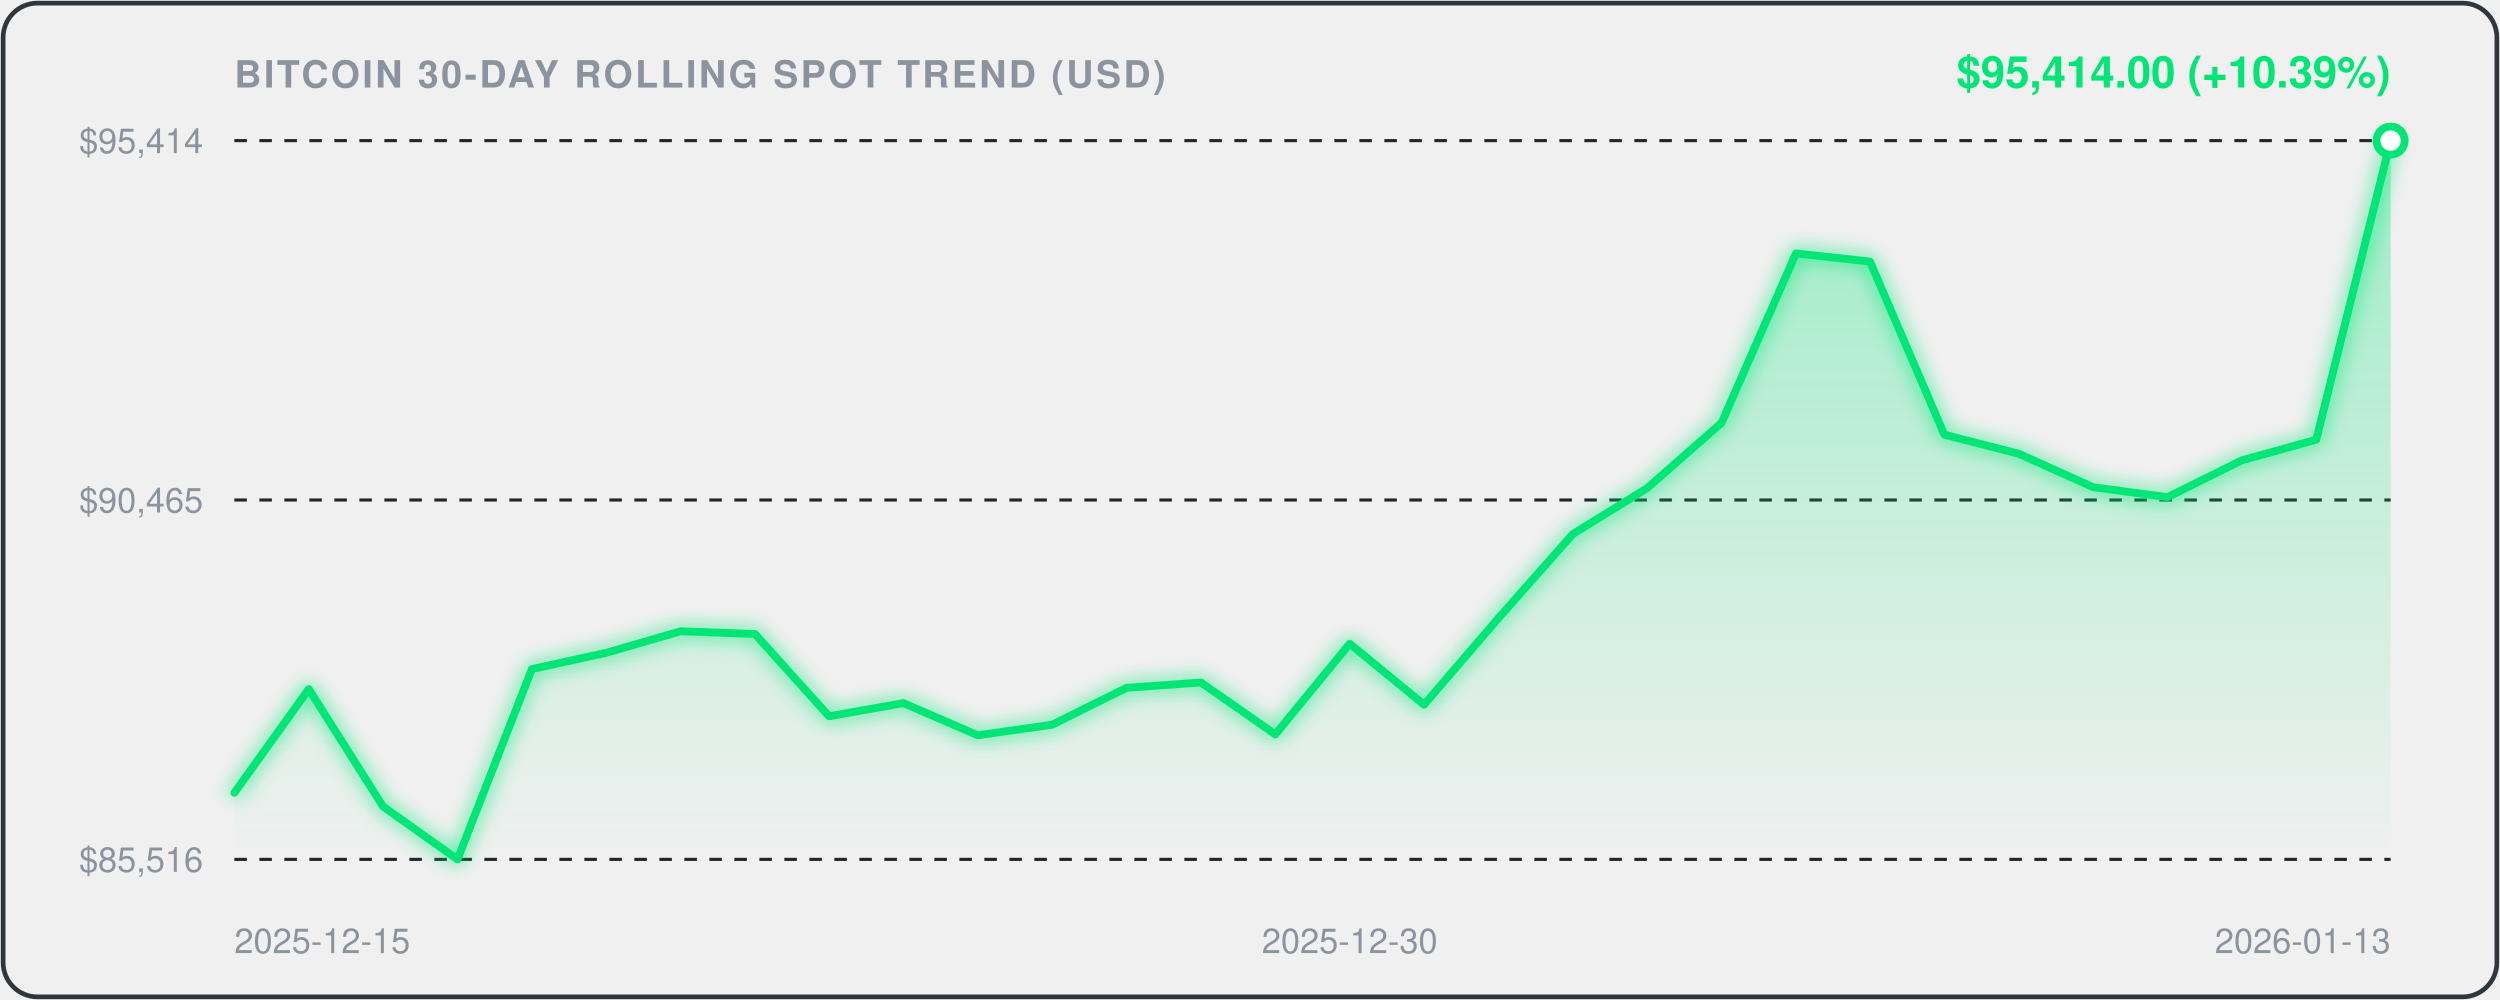
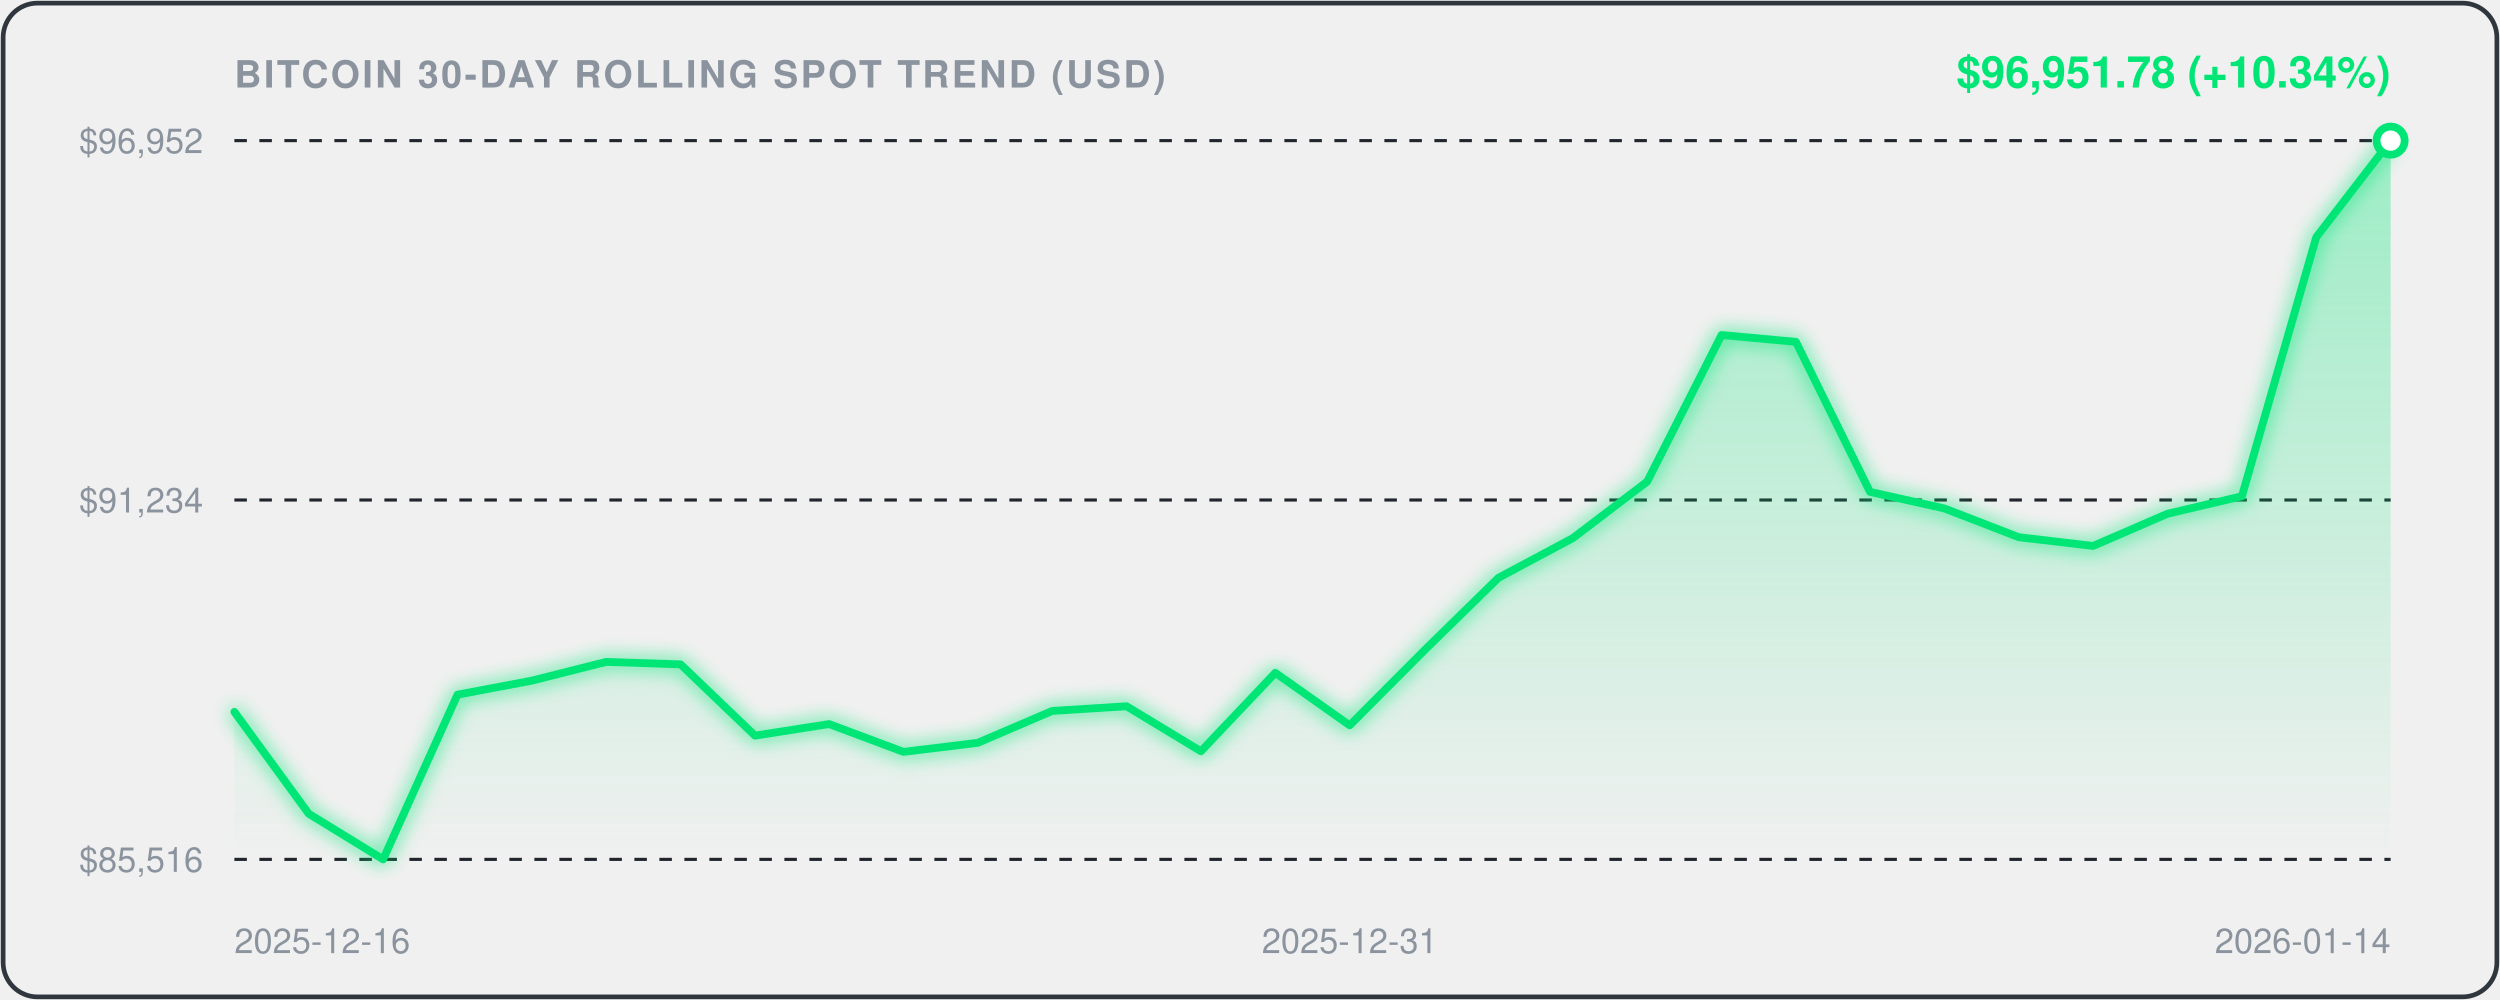
<svg xmlns="http://www.w3.org/2000/svg" viewBox="0 0 800 320" width="100%" height="100%" style="background:#0d1117;border-radius:12px;font-family:-apple-system,BlinkMacSystemFont,'Segoe UI',Helvetica,Arial,sans-serif;">
  <defs>
    <linearGradient id="areaGrad" x1="0" y1="0" x2="0" y2="1">
      <stop offset="0%" stop-color="rgba(0, 230, 118, 0.35)" />
      <stop offset="100%" stop-color="rgba(0, 230, 118, 0.0)" />
    </linearGradient>
    <filter id="glow" x="-20%" y="-20%" width="140%" height="140%">
      <feGaussianBlur stdDeviation="3" result="blur" />
      <feComposite in="SourceGraphic" in2="blur" operator="over" />
    </filter>
  </defs>
  <rect x="1" y="1" width="798" height="318" rx="11" fill="none" stroke="#30363d" stroke-width="1.5" />
  <text x="75" y="28" fill="#8b949e" font-size="12" font-weight="600" letter-spacing="0.8">BITCOIN 30-DAY ROLLING SPOT TREND (USD)</text>
-   <text x="765" y="28" text-anchor="end" fill="#00E676" font-size="14" font-weight="700">$95,414.00 (+10.39%)</text>
+   <text x="765" y="28" text-anchor="end" fill="#00E676" font-size="14" font-weight="700">$96,951.78 (+10.34%)</text>
  <line x1="75" y1="45" x2="765" y2="45" stroke="#21262d" stroke-width="1" stroke-dasharray="4,4" />
-   <text x="65" y="49" text-anchor="end" fill="#8b949e" font-size="11">$95,414</text>
+   <text x="65" y="49" text-anchor="end" fill="#8b949e" font-size="11">$96,952</text>
  <line x1="75" y1="160.0" x2="765" y2="160.0" stroke="#21262d" stroke-width="1" stroke-dasharray="4,4" />
-   <text x="65" y="164.0" text-anchor="end" fill="#8b949e" font-size="11">$90,465</text>
+   <text x="65" y="164.0" text-anchor="end" fill="#8b949e" font-size="11">$91,234</text>
  <line x1="75" y1="275" x2="765" y2="275" stroke="#21262d" stroke-width="1" stroke-dasharray="4,4" />
  <text x="65" y="279" text-anchor="end" fill="#8b949e" font-size="11">$85,516</text>
-   <path d="M 75.0,253.7 L 98.8,220.5 L 122.6,258.1 L 146.4,275.0 L 170.2,214.1 L 194.0,208.9 L 217.8,202.0 L 241.6,202.9 L 265.3,229.2 L 289.1,225.0 L 312.9,235.3 L 336.7,231.9 L 360.5,220.1 L 384.3,218.4 L 408.1,235.0 L 431.9,206.0 L 455.7,225.5 L 479.5,197.8 L 503.3,170.9 L 527.1,156.2 L 550.9,135.3 L 574.7,81.1 L 598.4,83.7 L 622.2,139.1 L 646.0,145.2 L 669.8,155.9 L 693.6,159.1 L 717.4,147.3 L 741.2,140.7 L 765.0,45.0 L 765.0,275.0 L 75.0,275.0 Z" fill="url(#areaGrad)" />
-   <path d="M 75.0,253.7 L 98.8,220.5 L 122.6,258.1 L 146.4,275.0 L 170.2,214.1 L 194.0,208.9 L 217.8,202.0 L 241.6,202.9 L 265.3,229.2 L 289.1,225.0 L 312.9,235.3 L 336.7,231.9 L 360.5,220.1 L 384.3,218.4 L 408.1,235.0 L 431.9,206.0 L 455.7,225.5 L 479.5,197.8 L 503.3,170.9 L 527.1,156.2 L 550.9,135.3 L 574.7,81.1 L 598.4,83.7 L 622.2,139.1 L 646.0,145.2 L 669.8,155.9 L 693.6,159.1 L 717.4,147.3 L 741.2,140.7 L 765.0,45.0" fill="none" stroke="#00E676" stroke-width="2.5" stroke-linecap="round" stroke-linejoin="round" filter="url(#glow)" />
+   <path d="M 75.0,227.8 L 98.8,260.4 L 122.6,275.0 L 146.4,222.3 L 170.2,217.8 L 194.0,211.8 L 217.8,212.6 L 241.6,235.4 L 265.3,231.7 L 289.1,240.6 L 312.9,237.7 L 336.7,227.5 L 360.5,226.0 L 384.3,240.4 L 408.1,215.3 L 431.9,232.1 L 455.7,208.2 L 479.5,184.9 L 503.3,172.2 L 527.1,154.1 L 550.9,107.2 L 574.7,109.4 L 598.4,157.4 L 622.2,162.7 L 646.0,171.9 L 669.8,174.7 L 693.6,164.4 L 717.4,158.8 L 741.2,75.9 L 765.0,45.0 L 765.0,275.0 L 75.0,275.0 Z" fill="url(#areaGrad)" />
+   <path d="M 75.0,227.8 L 98.8,260.4 L 122.6,275.0 L 146.4,222.3 L 170.2,217.8 L 194.0,211.8 L 217.8,212.6 L 241.6,235.4 L 265.3,231.7 L 289.1,240.6 L 312.9,237.7 L 336.7,227.5 L 360.5,226.0 L 384.3,240.4 L 408.1,215.3 L 431.9,232.1 L 455.7,208.2 L 479.5,184.9 L 503.3,172.2 L 527.1,154.1 L 550.9,107.2 L 574.7,109.4 L 598.4,157.4 L 622.2,162.7 L 646.0,171.9 L 669.8,174.7 L 693.6,164.4 L 717.4,158.8 L 741.2,75.9 L 765.0,45.0" fill="none" stroke="#00E676" stroke-width="2.5" stroke-linecap="round" stroke-linejoin="round" filter="url(#glow)" />
  <circle cx="765.0" cy="45.0" r="4.5" fill="#ffffff" stroke="#00E676" stroke-width="2.5" />
-   <text x="75.0" y="305" fill="#8b949e" font-size="11" text-anchor="start">2025-12-15</text>
-   <text x="431.9" y="305" fill="#8b949e" font-size="11" text-anchor="middle">2025-12-30</text>
-   <text x="765.0" y="305" fill="#8b949e" font-size="11" text-anchor="end">2026-01-13</text>
+   <text x="75.0" y="305" fill="#8b949e" font-size="11" text-anchor="start">2025-12-16</text>
+   <text x="431.9" y="305" fill="#8b949e" font-size="11" text-anchor="middle">2025-12-31</text>
+   <text x="765.0" y="305" fill="#8b949e" font-size="11" text-anchor="end">2026-01-14</text>
</svg>
